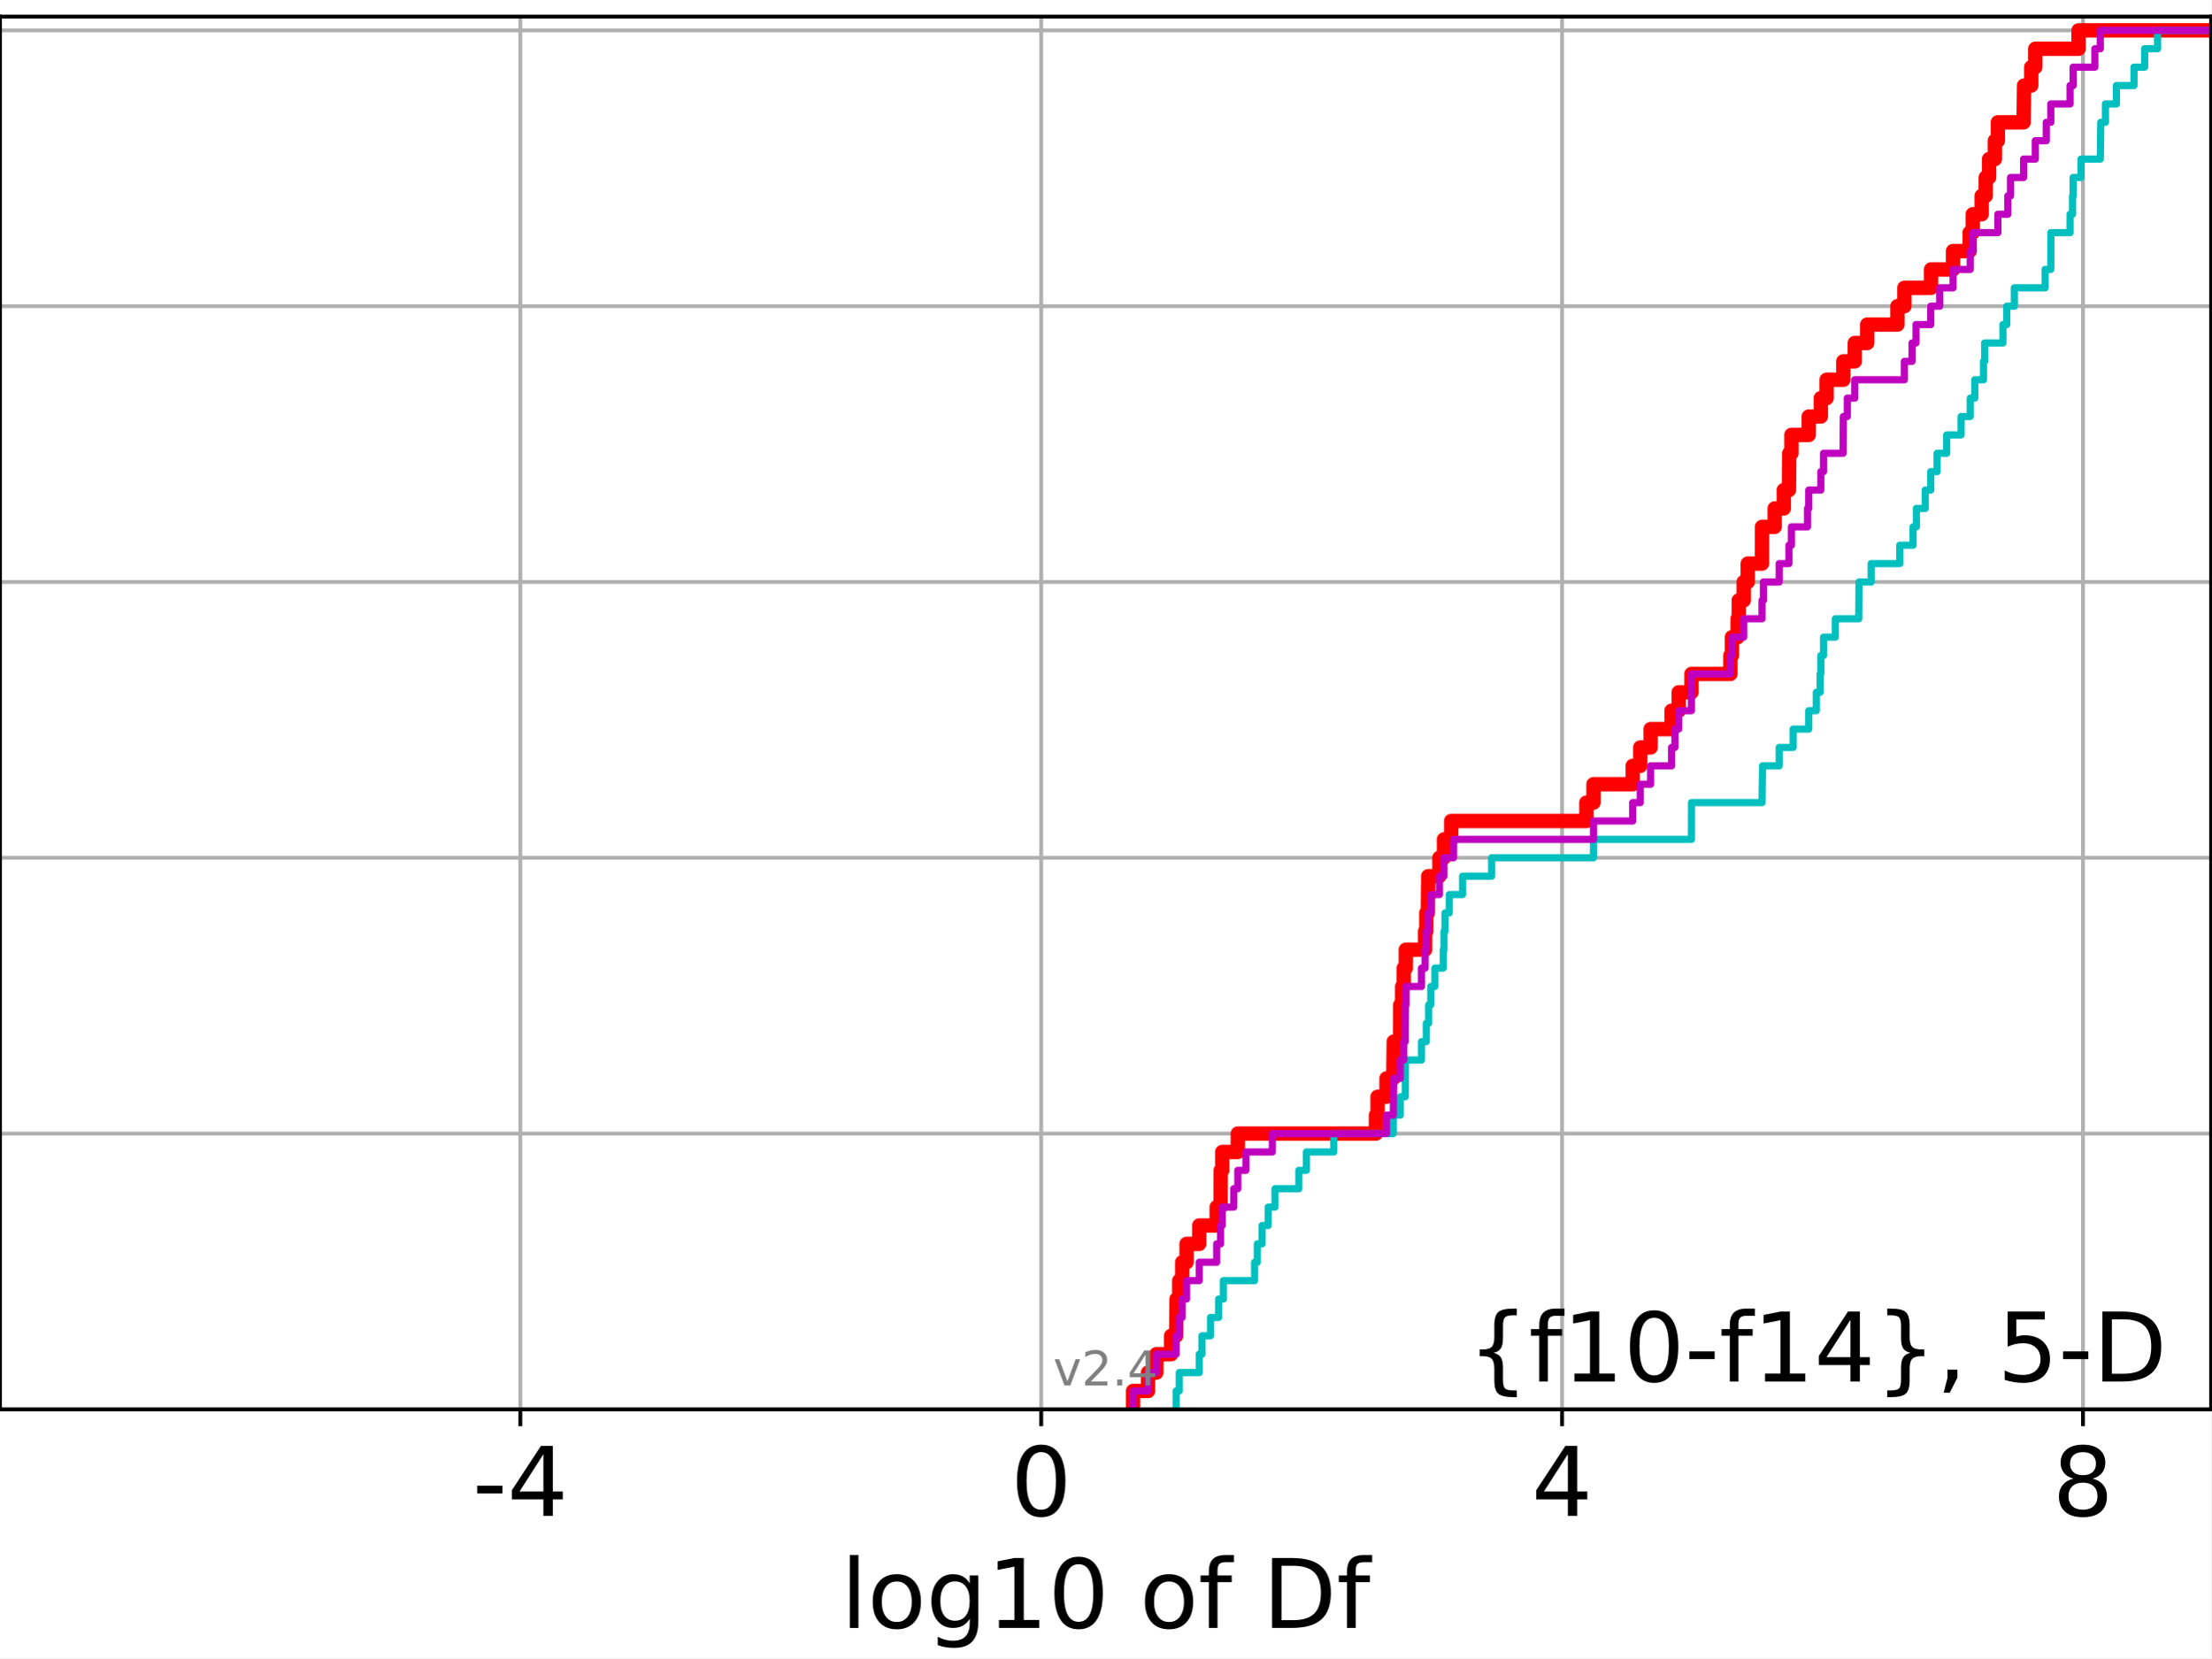
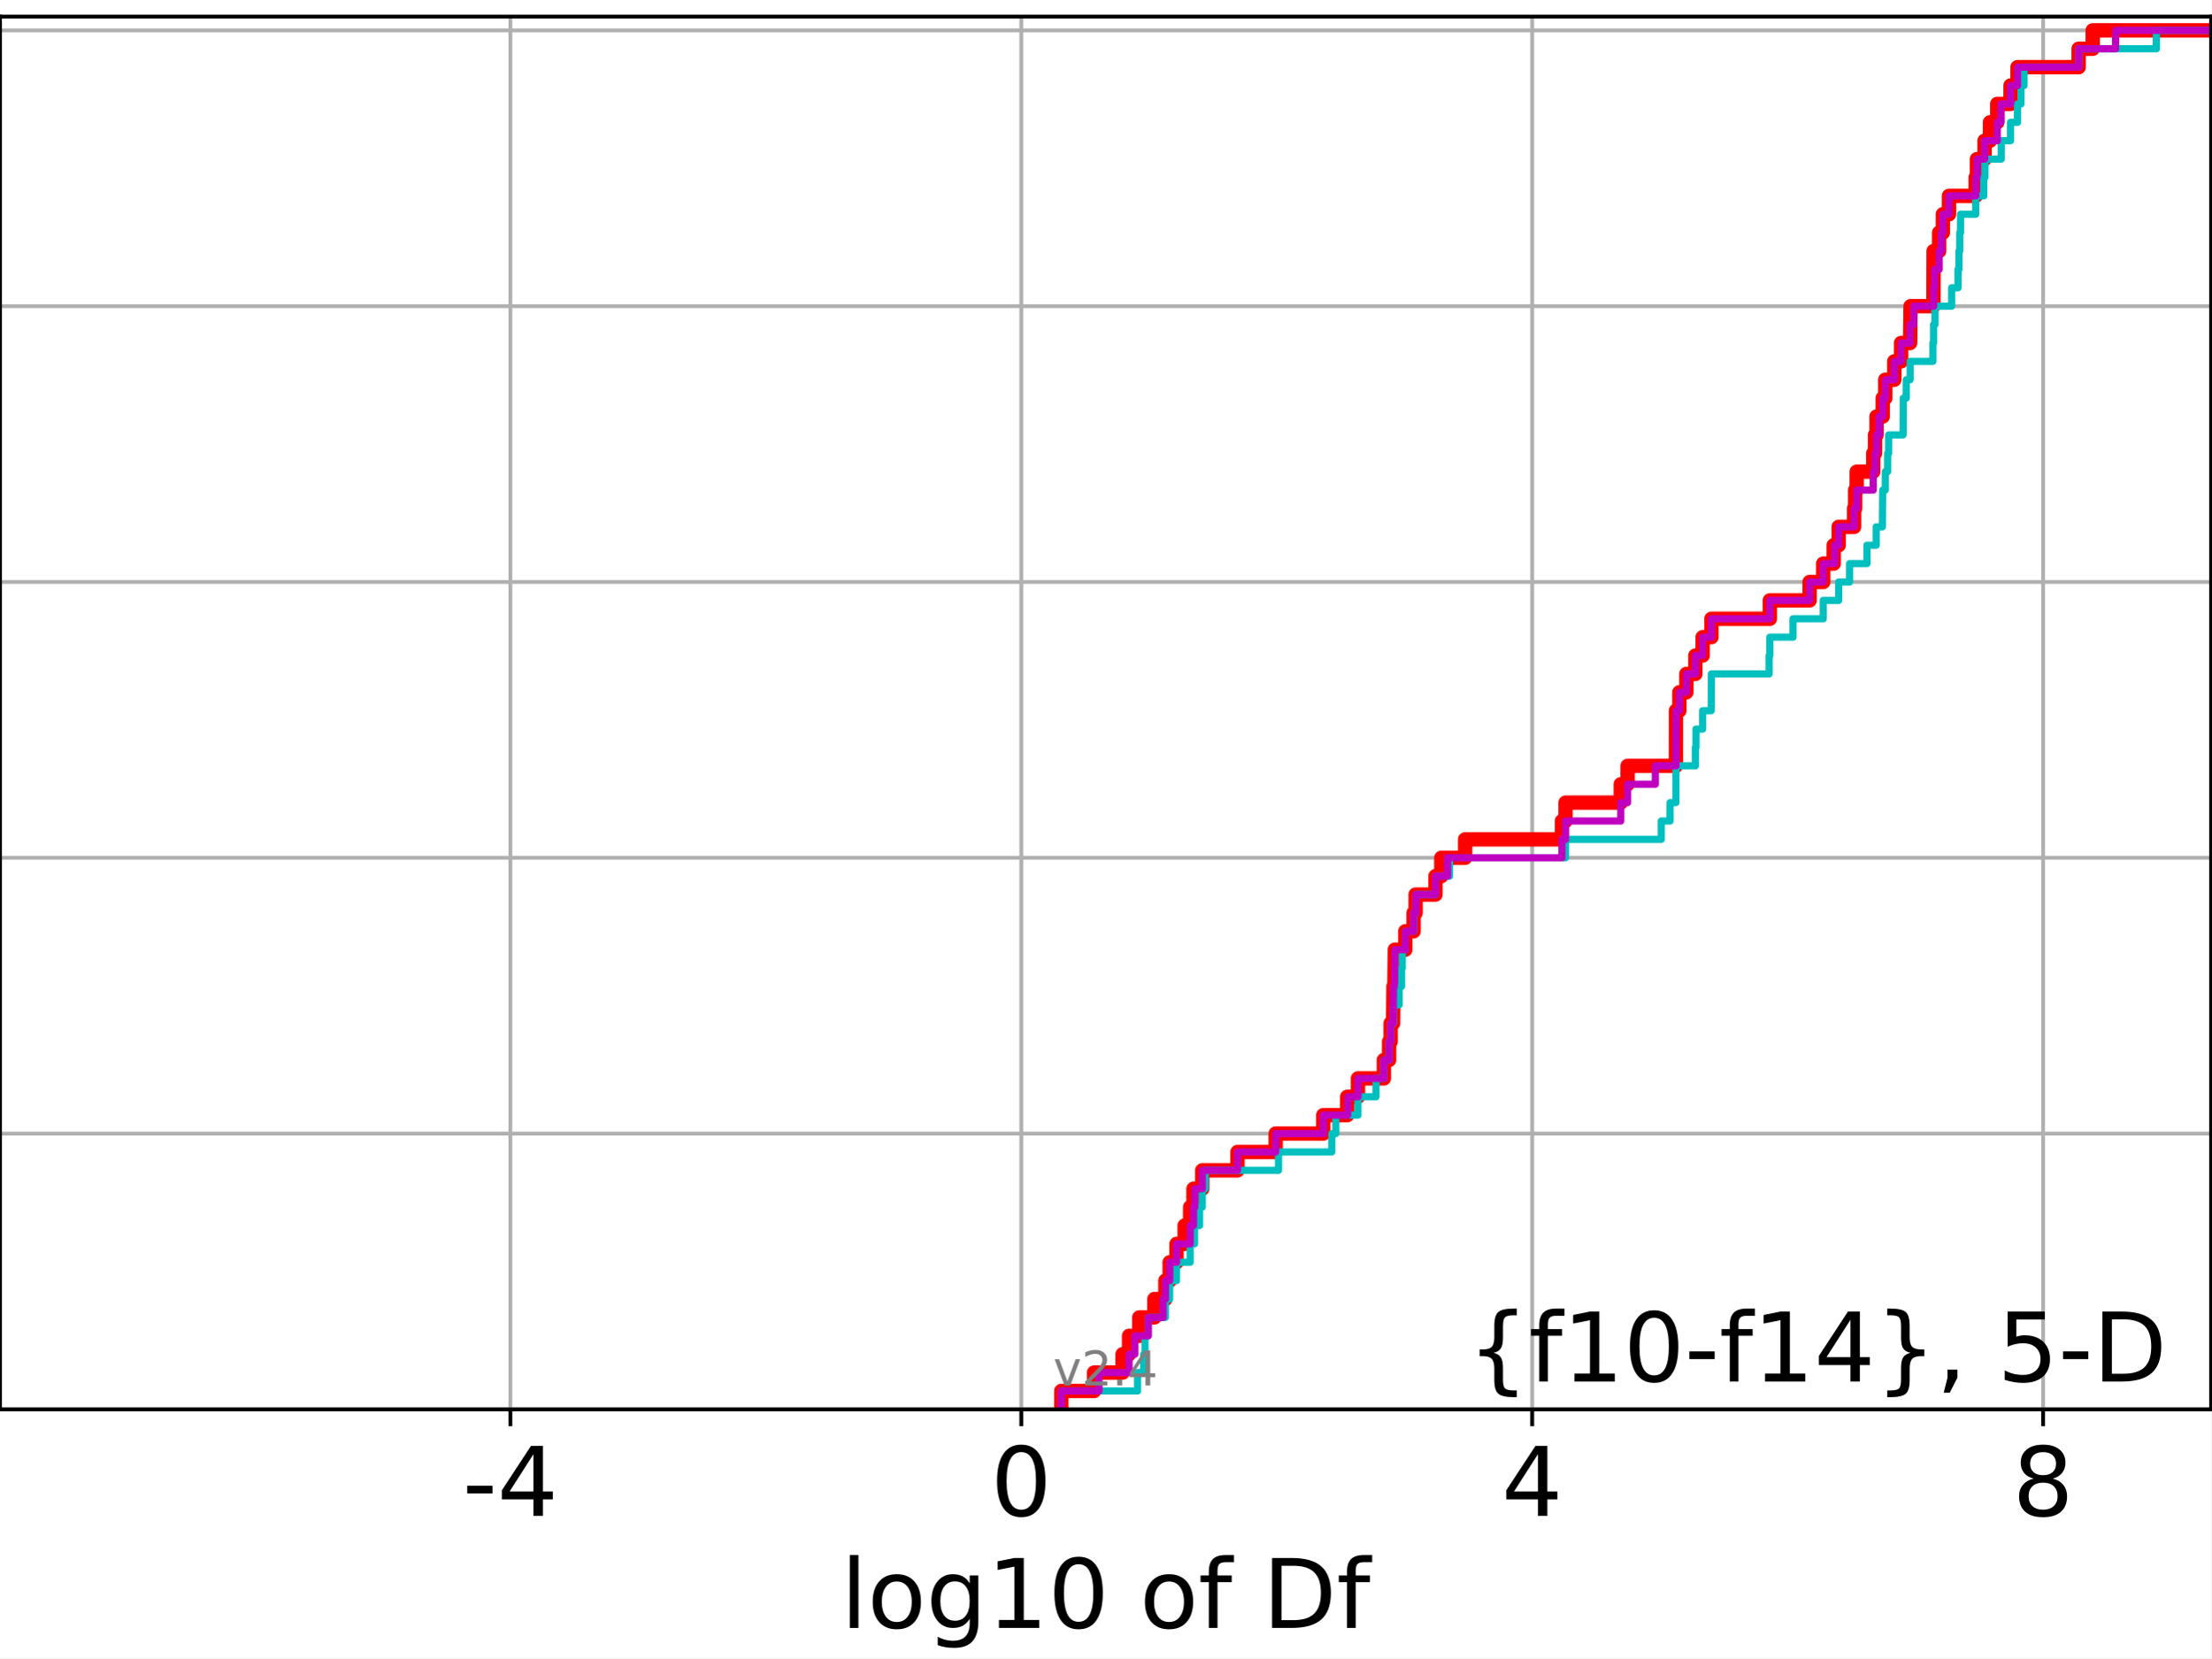
<svg xmlns="http://www.w3.org/2000/svg" xmlns:xlink="http://www.w3.org/1999/xlink" height="345.6pt" version="1.1" viewBox="0 0 460.8 345.6" width="460.8pt">
  <defs>
    <style type="text/css">
*{stroke-linecap:butt;stroke-linejoin:round;}
  </style>
  </defs>
  <g id="figure_1">
    <g id="patch_1">
      <path d="M 0 345.6  L 460.8 345.6  L 460.8 0  L 0 0  z " style="fill:#ffffff;" />
    </g>
    <g id="axes_1">
      <g id="patch_2">
        <path d="M 0 293.76  L 460.8 293.76  L 460.8 3.456  L 0 3.456  z " style="fill:#ffffff;" />
      </g>
      <g id="matplotlib.axis_1">
        <g id="xtick_1">
          <g id="line2d_1">
-             <path clip-path="url(#p572f19410a)" d="M 108.438 293.76  L 108.438 3.456  " style="fill:none;stroke:#b0b0b0;stroke-linecap:square;stroke-width:0.8;" />
+             <path clip-path="url(#pc70b289654)" d="M 106.361 293.76  L 106.361 3.456  " style="fill:none;stroke:#b0b0b0;stroke-linecap:square;stroke-width:0.8;" />
          </g>
          <g id="line2d_2">
            <defs>
-               <path d="M 0 0  L 0 3.5  " id="m00390db89f" style="stroke:#000000;stroke-width:0.8;" />
-             </defs>
-             <g>
-               <use style="stroke:#000000;stroke-width:0.8;" x="108.438" xlink:href="#m00390db89f" y="293.76" />
+               <path d="M 0 0  L 0 3.5  " id="mad276d60d1" style="stroke:#000000;stroke-width:0.8;" />
+             </defs>
+             <g>
+               <use style="stroke:#000000;stroke-width:0.8;" x="106.361" xlink:href="#mad276d60d1" y="293.76" />
            </g>
          </g>
          <g id="text_1">
            <defs>
              <path d="M 4.891 31.391  L 31.203 31.391  L 31.203 23.391  L 4.891 23.391  z " id="DejaVuSans-45" />
              <path d="M 37.797 64.312  L 12.891 25.391  L 37.797 25.391  z M 35.203 72.906  L 47.609 72.906  L 47.609 25.391  L 58.016 25.391  L 58.016 17.188  L 47.609 17.188  L 47.609 0  L 37.797 0  L 37.797 17.188  L 4.891 17.188  L 4.891 26.703  z " id="DejaVuSans-52" />
            </defs>
-             <g transform="translate(98.4676 315.9569)scale(0.2 -0.2)">
+             <g transform="translate(96.39118 315.9569)scale(0.2 -0.2)">
              <use xlink:href="#DejaVuSans-45" />
              <use x="36.084" xlink:href="#DejaVuSans-52" />
            </g>
          </g>
        </g>
        <g id="xtick_2">
          <g id="line2d_3">
-             <path clip-path="url(#p572f19410a)" d="M 216.993 293.76  L 216.993 3.456  " style="fill:none;stroke:#b0b0b0;stroke-linecap:square;stroke-width:0.8;" />
+             <path clip-path="url(#pc70b289654)" d="M 212.838 293.76  L 212.838 3.456  " style="fill:none;stroke:#b0b0b0;stroke-linecap:square;stroke-width:0.8;" />
          </g>
          <g id="line2d_4">
            <g>
-               <use style="stroke:#000000;stroke-width:0.8;" x="216.993" xlink:href="#m00390db89f" y="293.76" />
+               <use style="stroke:#000000;stroke-width:0.8;" x="212.838" xlink:href="#mad276d60d1" y="293.76" />
            </g>
          </g>
          <g id="text_2">
            <defs>
              <path d="M 31.781 66.406  Q 24.172 66.406 20.328 58.906  Q 16.5 51.422 16.5 36.375  Q 16.5 21.391 20.328 13.891  Q 24.172 6.391 31.781 6.391  Q 39.453 6.391 43.281 13.891  Q 47.125 21.391 47.125 36.375  Q 47.125 51.422 43.281 58.906  Q 39.453 66.406 31.781 66.406  z M 31.781 74.219  Q 44.047 74.219 50.516 64.516  Q 56.984 54.828 56.984 36.375  Q 56.984 17.969 50.516 8.266  Q 44.047 -1.422 31.781 -1.422  Q 19.531 -1.422 13.062 8.266  Q 6.594 17.969 6.594 36.375  Q 6.594 54.828 13.062 64.516  Q 19.531 74.219 31.781 74.219  z " id="DejaVuSans-48" />
            </defs>
-             <g transform="translate(210.6306 315.9569)scale(0.2 -0.2)">
+             <g transform="translate(206.4755 315.9569)scale(0.2 -0.2)">
              <use xlink:href="#DejaVuSans-48" />
            </g>
          </g>
        </g>
        <g id="xtick_3">
          <g id="line2d_5">
-             <path clip-path="url(#p572f19410a)" d="M 325.548 293.76  L 325.548 3.456  " style="fill:none;stroke:#b0b0b0;stroke-linecap:square;stroke-width:0.8;" />
+             <path clip-path="url(#pc70b289654)" d="M 319.315 293.76  L 319.315 3.456  " style="fill:none;stroke:#b0b0b0;stroke-linecap:square;stroke-width:0.8;" />
          </g>
          <g id="line2d_6">
            <g>
-               <use style="stroke:#000000;stroke-width:0.8;" x="325.548" xlink:href="#m00390db89f" y="293.76" />
+               <use style="stroke:#000000;stroke-width:0.8;" x="319.315" xlink:href="#mad276d60d1" y="293.76" />
            </g>
          </g>
          <g id="text_3">
-             <g transform="translate(319.1858 315.9569)scale(0.2 -0.2)">
+             <g transform="translate(312.9521 315.9569)scale(0.2 -0.2)">
              <use xlink:href="#DejaVuSans-52" />
            </g>
          </g>
        </g>
        <g id="xtick_4">
          <g id="line2d_7">
-             <path clip-path="url(#p572f19410a)" d="M 434.103 293.76  L 434.103 3.456  " style="fill:none;stroke:#b0b0b0;stroke-linecap:square;stroke-width:0.8;" />
+             <path clip-path="url(#pc70b289654)" d="M 425.791 293.76  L 425.791 3.456  " style="fill:none;stroke:#b0b0b0;stroke-linecap:square;stroke-width:0.8;" />
          </g>
          <g id="line2d_8">
            <g>
-               <use style="stroke:#000000;stroke-width:0.8;" x="434.103" xlink:href="#m00390db89f" y="293.76" />
+               <use style="stroke:#000000;stroke-width:0.8;" x="425.791" xlink:href="#mad276d60d1" y="293.76" />
            </g>
          </g>
          <g id="text_4">
            <defs>
              <path d="M 31.781 34.625  Q 24.75 34.625 20.719 30.859  Q 16.703 27.094 16.703 20.516  Q 16.703 13.922 20.719 10.156  Q 24.75 6.391 31.781 6.391  Q 38.812 6.391 42.859 10.172  Q 46.922 13.969 46.922 20.516  Q 46.922 27.094 42.891 30.859  Q 38.875 34.625 31.781 34.625  z M 21.922 38.812  Q 15.578 40.375 12.031 44.719  Q 8.5 49.078 8.5 55.328  Q 8.5 64.062 14.719 69.141  Q 20.953 74.219 31.781 74.219  Q 42.672 74.219 48.875 69.141  Q 55.078 64.062 55.078 55.328  Q 55.078 49.078 51.531 44.719  Q 48 40.375 41.703 38.812  Q 48.828 37.156 52.797 32.312  Q 56.781 27.484 56.781 20.516  Q 56.781 9.906 50.312 4.234  Q 43.844 -1.422 31.781 -1.422  Q 19.734 -1.422 13.25 4.234  Q 6.781 9.906 6.781 20.516  Q 6.781 27.484 10.781 32.312  Q 14.797 37.156 21.922 38.812  z M 18.312 54.391  Q 18.312 48.734 21.844 45.562  Q 25.391 42.391 31.781 42.391  Q 38.141 42.391 41.719 45.562  Q 45.312 48.734 45.312 54.391  Q 45.312 60.062 41.719 63.234  Q 38.141 66.406 31.781 66.406  Q 25.391 66.406 21.844 63.234  Q 18.312 60.062 18.312 54.391  z " id="DejaVuSans-56" />
            </defs>
-             <g transform="translate(427.741 315.9569)scale(0.2 -0.2)">
+             <g transform="translate(419.4286 315.9569)scale(0.2 -0.2)">
              <use xlink:href="#DejaVuSans-56" />
            </g>
          </g>
        </g>
        <g id="text_5">
          <defs>
            <path d="M 9.422 75.984  L 18.406 75.984  L 18.406 0  L 9.422 0  z " id="DejaVuSans-108" />
            <path d="M 30.609 48.391  Q 23.391 48.391 19.188 42.75  Q 14.984 37.109 14.984 27.297  Q 14.984 17.484 19.156 11.844  Q 23.344 6.203 30.609 6.203  Q 37.797 6.203 41.984 11.859  Q 46.188 17.531 46.188 27.297  Q 46.188 37.016 41.984 42.703  Q 37.797 48.391 30.609 48.391  z M 30.609 56  Q 42.328 56 49.016 48.375  Q 55.719 40.766 55.719 27.297  Q 55.719 13.875 49.016 6.219  Q 42.328 -1.422 30.609 -1.422  Q 18.844 -1.422 12.172 6.219  Q 5.516 13.875 5.516 27.297  Q 5.516 40.766 12.172 48.375  Q 18.844 56 30.609 56  z " id="DejaVuSans-111" />
            <path d="M 45.406 27.984  Q 45.406 37.75 41.375 43.109  Q 37.359 48.484 30.078 48.484  Q 22.859 48.484 18.828 43.109  Q 14.797 37.75 14.797 27.984  Q 14.797 18.266 18.828 12.891  Q 22.859 7.516 30.078 7.516  Q 37.359 7.516 41.375 12.891  Q 45.406 18.266 45.406 27.984  z M 54.391 6.781  Q 54.391 -7.172 48.188 -13.984  Q 42 -20.797 29.203 -20.797  Q 24.469 -20.797 20.266 -20.094  Q 16.062 -19.391 12.109 -17.922  L 12.109 -9.188  Q 16.062 -11.328 19.922 -12.344  Q 23.781 -13.375 27.781 -13.375  Q 36.625 -13.375 41.016 -8.766  Q 45.406 -4.156 45.406 5.172  L 45.406 9.625  Q 42.625 4.781 38.281 2.391  Q 33.938 0 27.875 0  Q 17.828 0 11.672 7.656  Q 5.516 15.328 5.516 27.984  Q 5.516 40.672 11.672 48.328  Q 17.828 56 27.875 56  Q 33.938 56 38.281 53.609  Q 42.625 51.219 45.406 46.391  L 45.406 54.688  L 54.391 54.688  z " id="DejaVuSans-103" />
            <path d="M 12.406 8.297  L 28.516 8.297  L 28.516 63.922  L 10.984 60.406  L 10.984 69.391  L 28.422 72.906  L 38.281 72.906  L 38.281 8.297  L 54.391 8.297  L 54.391 0  L 12.406 0  z " id="DejaVuSans-49" />
            <path id="DejaVuSans-32" />
            <path d="M 37.109 75.984  L 37.109 68.5  L 28.516 68.5  Q 23.688 68.5 21.797 66.547  Q 19.922 64.594 19.922 59.516  L 19.922 54.688  L 34.719 54.688  L 34.719 47.703  L 19.922 47.703  L 19.922 0  L 10.891 0  L 10.891 47.703  L 2.297 47.703  L 2.297 54.688  L 10.891 54.688  L 10.891 58.5  Q 10.891 67.625 15.141 71.797  Q 19.391 75.984 28.609 75.984  z " id="DejaVuSans-102" />
            <path d="M 19.672 64.797  L 19.672 8.109  L 31.594 8.109  Q 46.688 8.109 53.688 14.938  Q 60.688 21.781 60.688 36.531  Q 60.688 51.172 53.688 57.984  Q 46.688 64.797 31.594 64.797  z M 9.812 72.906  L 30.078 72.906  Q 51.266 72.906 61.172 64.094  Q 71.094 55.281 71.094 36.531  Q 71.094 17.672 61.125 8.828  Q 51.172 0 30.078 0  L 9.812 0  z " id="DejaVuSans-68" />
          </defs>
          <g transform="translate(175.2141 339.3131)scale(0.2 -0.2)">
            <use xlink:href="#DejaVuSans-108" />
            <use x="27.783" xlink:href="#DejaVuSans-111" />
            <use x="88.965" xlink:href="#DejaVuSans-103" />
            <use x="152.441" xlink:href="#DejaVuSans-49" />
            <use x="216.064" xlink:href="#DejaVuSans-48" />
            <use x="279.688" xlink:href="#DejaVuSans-32" />
            <use x="311.475" xlink:href="#DejaVuSans-111" />
            <use x="372.656" xlink:href="#DejaVuSans-102" />
            <use x="407.861" xlink:href="#DejaVuSans-32" />
            <use x="439.648" xlink:href="#DejaVuSans-68" />
            <use x="516.65" xlink:href="#DejaVuSans-102" />
          </g>
        </g>
      </g>
      <g id="matplotlib.axis_2">
        <g id="ytick_1">
          <g id="line2d_9">
-             <path clip-path="url(#p572f19410a)" d="M 0 293.76  L 460.8 293.76  " style="fill:none;stroke:#b0b0b0;stroke-linecap:square;stroke-width:0.8;" />
+             <path clip-path="url(#pc70b289654)" d="M 0 293.76  L 460.8 293.76  " style="fill:none;stroke:#b0b0b0;stroke-linecap:square;stroke-width:0.8;" />
          </g>
          <g id="line2d_10">
            <defs>
-               <path d="M 0 0  L -3.5 0  " id="mef28e30d74" style="stroke:#000000;stroke-width:0.8;" />
-             </defs>
-             <g>
-               <use style="stroke:#000000;stroke-width:0.8;" x="0" xlink:href="#mef28e30d74" y="293.76" />
+               <path d="M 0 0  L -3.5 0  " id="mf3d852572c" style="stroke:#000000;stroke-width:0.8;" />
+             </defs>
+             <g>
+               <use style="stroke:#000000;stroke-width:0.8;" x="0" xlink:href="#mf3d852572c" y="293.76" />
            </g>
          </g>
        </g>
        <g id="ytick_2">
          <g id="line2d_11">
-             <path clip-path="url(#p572f19410a)" d="M 0 236.274  L 460.8 236.274  " style="fill:none;stroke:#b0b0b0;stroke-linecap:square;stroke-width:0.8;" />
+             <path clip-path="url(#pc70b289654)" d="M 0 236.274  L 460.8 236.274  " style="fill:none;stroke:#b0b0b0;stroke-linecap:square;stroke-width:0.8;" />
          </g>
          <g id="line2d_12">
            <g>
-               <use style="stroke:#000000;stroke-width:0.8;" x="0" xlink:href="#mef28e30d74" y="236.274" />
+               <use style="stroke:#000000;stroke-width:0.8;" x="0" xlink:href="#mf3d852572c" y="236.274" />
            </g>
          </g>
        </g>
        <g id="ytick_3">
          <g id="line2d_13">
-             <path clip-path="url(#p572f19410a)" d="M 0 178.788  L 460.8 178.788  " style="fill:none;stroke:#b0b0b0;stroke-linecap:square;stroke-width:0.8;" />
+             <path clip-path="url(#pc70b289654)" d="M 0 178.788  L 460.8 178.788  " style="fill:none;stroke:#b0b0b0;stroke-linecap:square;stroke-width:0.8;" />
          </g>
          <g id="line2d_14">
            <g>
-               <use style="stroke:#000000;stroke-width:0.8;" x="0" xlink:href="#mef28e30d74" y="178.788" />
+               <use style="stroke:#000000;stroke-width:0.8;" x="0" xlink:href="#mf3d852572c" y="178.788" />
            </g>
          </g>
        </g>
        <g id="ytick_4">
          <g id="line2d_15">
-             <path clip-path="url(#p572f19410a)" d="M 0 121.302  L 460.8 121.302  " style="fill:none;stroke:#b0b0b0;stroke-linecap:square;stroke-width:0.8;" />
+             <path clip-path="url(#pc70b289654)" d="M 0 121.302  L 460.8 121.302  " style="fill:none;stroke:#b0b0b0;stroke-linecap:square;stroke-width:0.8;" />
          </g>
          <g id="line2d_16">
            <g>
-               <use style="stroke:#000000;stroke-width:0.8;" x="0" xlink:href="#mef28e30d74" y="121.302" />
+               <use style="stroke:#000000;stroke-width:0.8;" x="0" xlink:href="#mf3d852572c" y="121.302" />
            </g>
          </g>
        </g>
        <g id="ytick_5">
          <g id="line2d_17">
-             <path clip-path="url(#p572f19410a)" d="M 0 63.816  L 460.8 63.816  " style="fill:none;stroke:#b0b0b0;stroke-linecap:square;stroke-width:0.8;" />
+             <path clip-path="url(#pc70b289654)" d="M 0 63.816  L 460.8 63.816  " style="fill:none;stroke:#b0b0b0;stroke-linecap:square;stroke-width:0.8;" />
          </g>
          <g id="line2d_18">
            <g>
-               <use style="stroke:#000000;stroke-width:0.8;" x="0" xlink:href="#mef28e30d74" y="63.816" />
+               <use style="stroke:#000000;stroke-width:0.8;" x="0" xlink:href="#mf3d852572c" y="63.816" />
            </g>
          </g>
        </g>
        <g id="ytick_6">
          <g id="line2d_19">
-             <path clip-path="url(#p572f19410a)" d="M 0 6.33  L 460.8 6.33  " style="fill:none;stroke:#b0b0b0;stroke-linecap:square;stroke-width:0.8;" />
+             <path clip-path="url(#pc70b289654)" d="M 0 6.33  L 460.8 6.33  " style="fill:none;stroke:#b0b0b0;stroke-linecap:square;stroke-width:0.8;" />
          </g>
          <g id="line2d_20">
            <g>
-               <use style="stroke:#000000;stroke-width:0.8;" x="0" xlink:href="#mef28e30d74" y="6.33" />
+               <use style="stroke:#000000;stroke-width:0.8;" x="0" xlink:href="#mf3d852572c" y="6.33" />
            </g>
          </g>
        </g>
      </g>
      <g id="line2d_21">
-         <path clip-path="url(#p572f19410a)" d="M 236.135 293.76  L 236.135 289.928  L 239.252 289.928  L 239.252 286.095  L 240.985 286.095  L 240.985 282.263  L 244.063 282.263  L 244.063 278.43  L 245.108 278.43  L 245.205 270.766  L 245.765 270.766  L 245.765 266.933  L 246.374 266.933  L 246.374 263.101  L 247.284 263.101  L 247.284 259.268  L 249.926 259.268  L 249.926 255.436  L 253.559 255.436  L 253.559 251.604  L 254.372 251.604  L 254.402 243.939  L 254.721 243.939  L 254.721 240.106  L 257.965 240.106  L 257.965 236.274  L 286.753 236.274  L 286.753 232.442  L 287.088 232.442  L 287.088 228.609  L 288.951 228.609  L 288.951 224.777  L 290.365 224.777  L 290.458 217.112  L 291.796 217.112  L 291.825 209.447  L 292.219 209.447  L 292.219 205.615  L 292.554 205.615  L 292.554 201.782  L 292.975 201.782  L 292.975 197.95  L 297.001 197.95  L 297.001 194.118  L 297.246 194.118  L 297.246 190.285  L 297.565 190.285  L 297.655 182.621  L 299.98 182.621  L 299.98 178.788  L 300.932 178.788  L 300.932 174.956  L 302.435 174.956  L 302.435 171.123  L 330.607 171.123  L 330.607 167.291  L 332.089 167.291  L 332.089 163.459  L 340.263 163.459  L 340.263 159.626  L 341.839 159.626  L 341.839 155.794  L 344.002 155.794  L 344.002 151.961  L 348.36 151.961  L 348.36 148.129  L 349.853 148.129  L 349.853 144.297  L 352.514 144.297  L 352.514 140.464  L 360.622 140.464  L 360.622 136.632  L 360.945 136.632  L 360.945 132.799  L 362.13 132.799  L 362.13 128.967  L 362.367 128.967  L 362.367 125.135  L 363.398 125.135  L 363.398 121.302  L 364.242 121.302  L 364.242 117.47  L 367.211 117.47  L 367.222 109.805  L 369.852 109.805  L 369.852 105.973  L 371.754 105.973  L 371.754 102.14  L 372.823 102.14  L 372.896 94.475  L 373.344 94.475  L 373.344 90.643  L 376.955 90.643  L 376.955 86.811  L 379.472 86.811  L 379.472 82.978  L 380.678 82.978  L 380.678 79.146  L 384.168 79.146  L 384.168 75.313  L 386.549 75.313  L 386.549 71.481  L 389.142 71.481  L 389.142 67.649  L 395.437 67.649  L 395.437 63.816  L 396.888 63.816  L 396.888 59.984  L 402.445 59.984  L 402.445 56.151  L 407.03 56.151  L 407.03 52.319  L 410.49 52.319  L 410.49 48.487  L 411.134 48.487  L 411.134 44.654  L 412.985 44.654  L 412.985 40.822  L 413.838 40.822  L 413.838 36.989  L 414.534 36.989  L 414.534 33.157  L 415.742 33.157  L 415.742 29.325  L 416.367 29.325  L 416.367 25.492  L 421.727 25.492  L 421.83 17.827  L 423.32 17.827  L 423.32 13.995  L 424.167 13.995  L 424.167 10.163  L 433.182 10.163  L 433.182 6.33  L 433.182 6.33  L 460.8 6.33  L 460.8 6.33  " style="fill:none;stroke:#ff0000;stroke-linecap:square;stroke-width:3;" />
+         <path clip-path="url(#pc70b289654)" d="M 221.172 293.76  L 221.172 289.928  L 227.997 289.928  L 227.997 286.095  L 233.951 286.095  L 233.951 282.263  L 235.301 282.263  L 235.301 278.43  L 237.423 278.43  L 237.423 274.598  L 240.575 274.598  L 240.575 270.766  L 242.869 270.766  L 242.869 266.933  L 243.759 266.933  L 243.759 263.101  L 245.192 263.101  L 245.192 259.268  L 246.888 259.268  L 246.888 255.436  L 248.029 255.436  L 248.029 251.604  L 248.726 251.604  L 248.726 247.771  L 250.554 247.771  L 250.554 243.939  L 257.897 243.939  L 257.897 240.106  L 265.853 240.106  L 265.853 236.274  L 275.775 236.274  L 275.775 232.442  L 280.763 232.442  L 280.763 228.609  L 283.003 228.609  L 283.003 224.777  L 288.4 224.777  L 288.4 220.944  L 289.491 220.944  L 289.491 217.112  L 289.82 217.112  L 289.82 213.28  L 290.334 213.28  L 290.403 205.615  L 290.585 205.615  L 290.681 197.95  L 292.869 197.95  L 292.869 194.118  L 294.598 194.118  L 294.598 190.285  L 295.017 190.285  L 295.017 186.453  L 299.16 186.453  L 299.16 182.621  L 300.374 182.621  L 300.374 178.788  L 305.338 178.788  L 305.338 174.956  L 325.518 174.956  L 325.518 171.123  L 326.266 171.123  L 326.266 167.291  L 337.776 167.291  L 337.776 163.459  L 339.2 163.459  L 339.2 159.626  L 349.268 159.626  L 349.277 148.129  L 349.986 148.129  L 349.986 144.297  L 351.444 144.297  L 351.444 140.464  L 353.319 140.464  L 353.319 136.632  L 354.841 136.632  L 354.841 132.799  L 356.67 132.799  L 356.67 128.967  L 368.845 128.967  L 368.845 125.135  L 377.13 125.135  L 377.13 121.302  L 379.97 121.302  L 379.97 117.47  L 382.155 117.47  L 382.155 113.637  L 383.191 113.637  L 383.191 109.805  L 386.403 109.805  L 386.403 105.973  L 386.619 105.973  L 386.619 102.14  L 386.946 102.14  L 386.946 98.308  L 390.393 98.308  L 390.393 94.475  L 390.762 94.475  L 390.762 90.643  L 391.08 90.643  L 391.08 86.811  L 392.366 86.811  L 392.366 82.978  L 392.9 82.978  L 392.9 79.146  L 394.777 79.146  L 394.777 75.313  L 396.199 75.313  L 396.199 71.481  L 398.076 71.481  L 398.172 63.816  L 402.934 63.816  L 402.973 52.319  L 404.124 52.319  L 404.124 48.487  L 404.899 48.487  L 404.899 44.654  L 406.179 44.654  L 406.179 40.822  L 411.739 40.822  L 411.739 36.989  L 412.008 36.989  L 412.008 33.157  L 413.593 33.157  L 413.593 29.325  L 414.723 29.325  L 414.723 25.492  L 416.236 25.492  L 416.236 21.66  L 419.005 21.66  L 419.005 17.827  L 420.462 17.827  L 420.462 13.995  L 433.195 13.995  L 433.195 10.163  L 436.134 10.163  L 436.134 6.33  L 436.134 6.33  L 460.8 6.33  L 460.8 6.33  " style="fill:none;stroke:#ff0000;stroke-linecap:square;stroke-width:3;" />
      </g>
      <g id="line2d_22">
-         <path clip-path="url(#p572f19410a)" d="M 245.108 293.76  L 245.108 289.928  L 245.765 289.928  L 245.765 286.095  L 249.926 286.095  L 249.926 282.263  L 250.5 282.263  L 250.5 278.43  L 252.279 278.43  L 252.279 274.598  L 253.963 274.598  L 253.963 270.766  L 254.959 270.766  L 254.959 266.933  L 261.46 266.933  L 261.46 263.101  L 262.023 263.101  L 262.023 259.268  L 263.023 259.268  L 263.023 255.436  L 264.29 255.436  L 264.29 251.604  L 265.706 251.604  L 265.706 247.771  L 270.682 247.771  L 270.682 243.939  L 272.262 243.939  L 272.262 240.106  L 277.966 240.106  L 277.966 236.274  L 290.365 236.274  L 290.365 232.442  L 291.825 232.442  L 291.825 228.609  L 292.856 228.609  L 292.907 220.944  L 296.248 220.944  L 296.248 217.112  L 297.246 217.112  L 297.246 213.28  L 297.735 213.28  L 297.735 209.447  L 298.183 209.447  L 298.183 205.615  L 299.041 205.615  L 299.041 201.782  L 300.776 201.782  L 300.776 197.95  L 300.932 197.95  L 300.932 194.118  L 301.142 194.118  L 301.142 190.285  L 302.037 190.285  L 302.037 186.453  L 304.807 186.453  L 304.807 182.621  L 310.871 182.621  L 310.871 178.788  L 332.089 178.788  L 332.089 174.956  L 352.506 174.956  L 352.514 167.291  L 367.222 167.291  L 367.326 159.626  L 370.795 159.626  L 370.795 155.794  L 373.702 155.794  L 373.702 151.961  L 376.955 151.961  L 376.955 148.129  L 378.525 148.129  L 378.525 144.297  L 379.321 144.297  L 379.321 140.464  L 379.472 140.464  L 379.472 136.632  L 380.028 136.632  L 380.028 132.799  L 382.496 132.799  L 382.496 128.967  L 387.372 128.967  L 387.424 121.302  L 389.962 121.302  L 389.962 117.47  L 395.922 117.47  L 395.922 113.637  L 398.696 113.637  L 398.696 109.805  L 399.383 109.805  L 399.383 105.973  L 401.222 105.973  L 401.222 102.14  L 402.383 102.14  L 402.383 98.308  L 403.704 98.308  L 403.704 94.475  L 405.705 94.475  L 405.705 90.643  L 408.702 90.643  L 408.702 86.811  L 410.602 86.811  L 410.602 82.978  L 411.556 82.978  L 411.556 79.146  L 413.366 79.146  L 413.366 75.313  L 413.612 75.313  L 413.612 71.481  L 417.422 71.481  L 417.422 67.649  L 418.216 67.649  L 418.216 63.816  L 419.799 63.816  L 419.799 59.984  L 426.215 59.984  L 426.215 56.151  L 427.397 56.151  L 427.411 48.487  L 431.41 48.487  L 431.41 44.654  L 431.93 44.654  L 431.93 40.822  L 432.048 40.822  L 432.048 36.989  L 433.696 36.989  L 433.696 33.157  L 437.708 33.157  L 437.817 25.492  L 438.781 25.492  L 438.781 21.66  L 441.065 21.66  L 441.065 17.827  L 444.732 17.827  L 444.732 13.995  L 446.949 13.995  L 446.949 10.163  L 449.642 10.163  L 449.642 6.33  L 449.642 6.33  L 460.8 6.33  L 460.8 6.33  " style="fill:none;stroke:#00bfbf;stroke-linecap:square;stroke-width:1.5;" />
+         <path clip-path="url(#pc70b289654)" d="M 221.172 293.76  L 221.172 289.928  L 237.075 289.928  L 237.075 286.095  L 238.345 286.095  L 238.345 282.263  L 238.617 282.263  L 238.617 278.43  L 239.305 278.43  L 239.305 274.598  L 242.869 274.598  L 242.869 270.766  L 243.759 270.766  L 243.759 266.933  L 245.192 266.933  L 245.192 263.101  L 248.029 263.101  L 248.029 259.268  L 248.942 259.268  L 248.942 255.436  L 249.997 255.436  L 249.997 251.604  L 250.559 251.604  L 250.559 247.771  L 251.15 247.771  L 251.15 243.939  L 266.45 243.939  L 266.45 240.106  L 277.549 240.106  L 277.549 236.274  L 278.393 236.274  L 278.393 232.442  L 283.003 232.442  L 283.003 228.609  L 286.758 228.609  L 286.758 224.777  L 288.4 224.777  L 288.4 220.944  L 289.491 220.944  L 289.491 217.112  L 289.82 217.112  L 289.82 213.28  L 290.403 213.28  L 290.403 209.447  L 291.586 209.447  L 291.586 205.615  L 292.093 205.615  L 292.093 201.782  L 292.239 201.782  L 292.239 197.95  L 292.869 197.95  L 292.869 194.118  L 294.634 194.118  L 294.634 190.285  L 295.074 190.285  L 295.074 186.453  L 299.16 186.453  L 299.16 182.621  L 302.085 182.621  L 302.085 178.788  L 326.266 178.788  L 326.266 174.956  L 346.214 174.956  L 346.214 171.123  L 348.049 171.123  L 348.049 167.291  L 349.27 167.291  L 349.277 159.626  L 353.319 159.626  L 353.319 155.794  L 353.453 155.794  L 353.453 151.961  L 354.841 151.961  L 354.841 148.129  L 356.624 148.129  L 356.67 140.464  L 368.696 140.464  L 368.696 136.632  L 368.845 136.632  L 368.845 132.799  L 373.671 132.799  L 373.671 128.967  L 379.97 128.967  L 379.97 125.135  L 383.191 125.135  L 383.191 121.302  L 385.467 121.302  L 385.467 117.47  L 389.083 117.47  L 389.083 113.637  L 391.012 113.637  L 391.012 109.805  L 392.297 109.805  L 392.366 102.14  L 392.9 102.14  L 392.9 98.308  L 393.399 98.308  L 393.399 94.475  L 393.605 94.475  L 393.605 90.643  L 396.62 90.643  L 396.654 82.978  L 397.275 82.978  L 397.275 79.146  L 398.076 79.146  L 398.076 75.313  L 402.826 75.313  L 402.826 71.481  L 402.973 71.481  L 402.973 67.649  L 403.249 67.649  L 403.249 63.816  L 406.73 63.816  L 406.73 59.984  L 408.056 59.984  L 408.056 56.151  L 408.247 56.151  L 408.247 52.319  L 408.414 52.319  L 408.414 48.487  L 408.583 48.487  L 408.583 44.654  L 411.739 44.654  L 411.739 40.822  L 413.425 40.822  L 413.425 36.989  L 413.666 36.989  L 413.666 33.157  L 417.066 33.157  L 417.066 29.325  L 419.005 29.325  L 419.005 25.492  L 420.462 25.492  L 420.462 21.66  L 421.179 21.66  L 421.179 17.827  L 421.81 17.827  L 421.81 13.995  L 433.195 13.995  L 433.195 10.163  L 449.389 10.163  L 449.389 6.33  L 449.389 6.33  L 460.8 6.33  L 460.8 6.33  " style="fill:none;stroke:#00bfbf;stroke-linecap:square;stroke-width:1.5;" />
      </g>
      <g id="line2d_23">
-         <path clip-path="url(#p572f19410a)" d="M 236.135 293.76  L 236.135 289.928  L 239.252 289.928  L 239.252 286.095  L 240.985 286.095  L 240.985 282.263  L 245.108 282.263  L 245.108 278.43  L 245.765 278.43  L 245.765 274.598  L 246.374 274.598  L 246.374 270.766  L 247.284 270.766  L 247.284 266.933  L 249.926 266.933  L 249.926 263.101  L 253.559 263.101  L 253.559 259.268  L 254.372 259.268  L 254.372 255.436  L 254.721 255.436  L 254.721 251.604  L 257.115 251.604  L 257.115 247.771  L 257.965 247.771  L 257.965 243.939  L 259.657 243.939  L 259.657 240.106  L 265.16 240.106  L 265.16 236.274  L 288.951 236.274  L 288.951 232.442  L 290.365 232.442  L 290.458 224.777  L 291.825 224.777  L 291.825 220.944  L 292.554 220.944  L 292.554 217.112  L 292.856 217.112  L 292.907 209.447  L 292.975 209.447  L 292.975 205.615  L 296.248 205.615  L 296.248 201.782  L 297.001 201.782  L 297.001 197.95  L 297.246 197.95  L 297.246 194.118  L 297.655 194.118  L 297.655 190.285  L 298.183 190.285  L 298.183 186.453  L 299.98 186.453  L 299.98 182.621  L 300.932 182.621  L 300.932 178.788  L 302.93 178.788  L 302.93 174.956  L 332.089 174.956  L 332.089 171.123  L 340.263 171.123  L 340.263 167.291  L 341.839 167.291  L 341.839 163.459  L 344.002 163.459  L 344.002 159.626  L 348.36 159.626  L 348.36 155.794  L 349.061 155.794  L 349.061 151.961  L 349.853 151.961  L 349.853 148.129  L 352.506 148.129  L 352.514 140.464  L 360.622 140.464  L 360.622 136.632  L 360.945 136.632  L 360.945 132.799  L 363.398 132.799  L 363.398 128.967  L 367.222 128.967  L 367.222 125.135  L 367.504 125.135  L 367.504 121.302  L 370.795 121.302  L 370.795 117.47  L 372.823 117.47  L 372.823 113.637  L 373.344 113.637  L 373.344 109.805  L 376.69 109.805  L 376.69 105.973  L 376.955 105.973  L 376.955 102.14  L 379.472 102.14  L 379.472 98.308  L 380.028 98.308  L 380.028 94.475  L 384.103 94.475  L 384.168 86.811  L 384.984 86.811  L 384.984 82.978  L 386.549 82.978  L 386.549 79.146  L 396.888 79.146  L 396.888 75.313  L 398.479 75.313  L 398.479 71.481  L 399.31 71.481  L 399.31 67.649  L 402.383 67.649  L 402.383 63.816  L 404.254 63.816  L 404.254 59.984  L 407.03 59.984  L 407.03 56.151  L 410.602 56.151  L 410.602 52.319  L 411.134 52.319  L 411.134 48.487  L 416.367 48.487  L 416.367 44.654  L 418.438 44.654  L 418.438 40.822  L 419.012 40.822  L 419.012 36.989  L 421.727 36.989  L 421.727 33.157  L 424.167 33.157  L 424.167 29.325  L 426.452 29.325  L 426.452 25.492  L 427.397 25.492  L 427.397 21.66  L 431.41 21.66  L 431.41 17.827  L 432.048 17.827  L 432.048 13.995  L 436.576 13.995  L 436.576 10.163  L 437.708 10.163  L 437.708 6.33  L 437.708 6.33  L 460.8 6.33  L 460.8 6.33  " style="fill:none;stroke:#bf00bf;stroke-linecap:square;stroke-width:1.5;" />
+         <path clip-path="url(#pc70b289654)" d="M 221.172 293.76  L 221.172 289.928  L 229.027 289.928  L 229.027 286.095  L 235.301 286.095  L 235.301 282.263  L 236.518 282.263  L 236.518 278.43  L 239.305 278.43  L 239.305 274.598  L 242.389 274.598  L 242.389 270.766  L 242.869 270.766  L 242.869 266.933  L 243.759 266.933  L 243.759 263.101  L 245.192 263.101  L 245.192 259.268  L 248.029 259.268  L 248.029 255.436  L 248.726 255.436  L 248.726 251.604  L 248.999 251.604  L 248.999 247.771  L 250.554 247.771  L 250.554 243.939  L 257.897 243.939  L 257.897 240.106  L 265.853 240.106  L 265.853 236.274  L 275.775 236.274  L 275.775 232.442  L 280.852 232.442  L 280.852 228.609  L 283.003 228.609  L 283.003 224.777  L 288.4 224.777  L 288.4 220.944  L 289.491 220.944  L 289.491 217.112  L 289.82 217.112  L 289.82 213.28  L 290.334 213.28  L 290.403 205.615  L 290.585 205.615  L 290.681 197.95  L 292.869 197.95  L 292.869 194.118  L 294.598 194.118  L 294.598 190.285  L 295.074 190.285  L 295.074 186.453  L 299.16 186.453  L 299.16 182.621  L 301.674 182.621  L 301.674 178.788  L 325.518 178.788  L 325.518 174.956  L 326.266 174.956  L 326.266 171.123  L 337.776 171.123  L 337.776 167.291  L 339.2 167.291  L 339.2 163.459  L 344.975 163.459  L 344.975 159.626  L 349.268 159.626  L 349.277 148.129  L 349.986 148.129  L 349.986 144.297  L 351.444 144.297  L 351.444 140.464  L 353.319 140.464  L 353.319 136.632  L 354.841 136.632  L 354.841 132.799  L 356.67 132.799  L 356.67 128.967  L 368.845 128.967  L 368.845 125.135  L 377.13 125.135  L 377.13 121.302  L 379.97 121.302  L 379.97 117.47  L 382.33 117.47  L 382.33 113.637  L 383.191 113.637  L 383.191 109.805  L 386.403 109.805  L 386.403 105.973  L 386.946 105.973  L 386.946 102.14  L 390.393 102.14  L 390.393 98.308  L 390.762 98.308  L 390.762 94.475  L 391.08 94.475  L 391.08 90.643  L 391.591 90.643  L 391.591 86.811  L 392.366 86.811  L 392.366 82.978  L 392.9 82.978  L 392.9 79.146  L 394.777 79.146  L 394.777 75.313  L 396.199 75.313  L 396.199 71.481  L 398.076 71.481  L 398.076 67.649  L 398.828 67.649  L 398.828 63.816  L 402.973 63.816  L 402.973 59.984  L 403.161 59.984  L 403.161 56.151  L 404.124 56.151  L 404.124 52.319  L 404.587 52.319  L 404.587 48.487  L 404.899 48.487  L 404.899 44.654  L 406.179 44.654  L 406.179 40.822  L 411.739 40.822  L 411.739 36.989  L 412.008 36.989  L 412.008 33.157  L 413.593 33.157  L 413.593 29.325  L 416.236 29.325  L 416.236 25.492  L 416.998 25.492  L 416.998 21.66  L 419.005 21.66  L 419.005 17.827  L 420.462 17.827  L 420.462 13.995  L 433.195 13.995  L 433.195 10.163  L 440.896 10.163  L 440.896 6.33  L 440.896 6.33  L 460.8 6.33  L 460.8 6.33  " style="fill:none;stroke:#bf00bf;stroke-linecap:square;stroke-width:1.5;" />
      </g>
      <g id="patch_3">
        <path d="M 0 293.76  L 0 3.456  " style="fill:none;stroke:#000000;stroke-linecap:square;stroke-linejoin:miter;stroke-width:0.8;" />
      </g>
      <g id="patch_4">
        <path d="M 460.8 293.76  L 460.8 3.456  " style="fill:none;stroke:#000000;stroke-linecap:square;stroke-linejoin:miter;stroke-width:0.8;" />
      </g>
      <g id="patch_5">
        <path d="M 0 293.76  L 460.8 293.76  " style="fill:none;stroke:#000000;stroke-linecap:square;stroke-linejoin:miter;stroke-width:0.8;" />
      </g>
      <g id="patch_6">
        <path d="M 0 3.456  L 460.8 3.456  " style="fill:none;stroke:#000000;stroke-linecap:square;stroke-linejoin:miter;stroke-width:0.8;" />
      </g>
      <g id="text_6">
        <defs>
          <path d="M 51.125 -9.281  L 51.125 -16.312  L 48.094 -16.312  Q 35.938 -16.312 31.812 -12.688  Q 27.688 -9.078 27.688 1.703  L 27.688 13.375  Q 27.688 20.75 25.047 23.578  Q 22.406 26.422 15.484 26.422  L 12.5 26.422  L 12.5 33.406  L 15.484 33.406  Q 22.469 33.406 25.078 36.203  Q 27.688 39.016 27.688 46.297  L 27.688 58.016  Q 27.688 68.797 31.812 72.391  Q 35.938 75.984 48.094 75.984  L 51.125 75.984  L 51.125 69  L 47.797 69  Q 40.922 69 38.812 66.844  Q 36.719 64.703 36.719 57.812  L 36.719 45.703  Q 36.719 38.031 34.5 34.562  Q 32.281 31.109 26.906 29.891  Q 32.328 28.562 34.516 25.094  Q 36.719 21.625 36.719 14.016  L 36.719 1.906  Q 36.719 -4.984 38.812 -7.125  Q 40.922 -9.281 47.797 -9.281  z " id="DejaVuSans-123" />
          <path d="M 12.5 -9.281  L 15.922 -9.281  Q 22.75 -9.281 24.828 -7.172  Q 26.906 -5.078 26.906 1.906  L 26.906 14.016  Q 26.906 21.625 29.094 25.094  Q 31.297 28.562 36.719 29.891  Q 31.297 31.109 29.094 34.562  Q 26.906 38.031 26.906 45.703  L 26.906 57.812  Q 26.906 64.75 24.828 66.875  Q 22.75 69 15.922 69  L 12.5 69  L 12.5 75.984  L 15.578 75.984  Q 27.734 75.984 31.812 72.391  Q 35.891 68.797 35.891 58.016  L 35.891 46.297  Q 35.891 39.016 38.516 36.203  Q 41.156 33.406 48.094 33.406  L 51.125 33.406  L 51.125 26.422  L 48.094 26.422  Q 41.156 26.422 38.516 23.578  Q 35.891 20.75 35.891 13.375  L 35.891 1.703  Q 35.891 -9.078 31.812 -12.688  Q 27.734 -16.312 15.578 -16.312  L 12.5 -16.312  z " id="DejaVuSans-125" />
          <path d="M 11.719 12.406  L 22.016 12.406  L 22.016 4  L 14.016 -11.625  L 7.719 -11.625  L 11.719 4  z " id="DejaVuSans-44" />
          <path d="M 10.797 72.906  L 49.516 72.906  L 49.516 64.594  L 19.828 64.594  L 19.828 46.734  Q 21.969 47.469 24.109 47.828  Q 26.266 48.188 28.422 48.188  Q 40.625 48.188 47.75 41.5  Q 54.891 34.812 54.891 23.391  Q 54.891 11.625 47.562 5.094  Q 40.234 -1.422 26.906 -1.422  Q 22.312 -1.422 17.547 -0.641  Q 12.797 0.141 7.719 1.703  L 7.719 11.625  Q 12.109 9.234 16.797 8.062  Q 21.484 6.891 26.703 6.891  Q 35.156 6.891 40.078 11.328  Q 45.016 15.766 45.016 23.391  Q 45.016 31 40.078 35.438  Q 35.156 39.891 26.703 39.891  Q 22.75 39.891 18.812 39.016  Q 14.891 38.141 10.797 36.281  z " id="DejaVuSans-53" />
        </defs>
        <g transform="translate(305.884 287.9539)scale(0.2 -0.2)">
          <use xlink:href="#DejaVuSans-123" />
          <use x="63.623" xlink:href="#DejaVuSans-102" />
          <use x="98.828" xlink:href="#DejaVuSans-49" />
          <use x="162.451" xlink:href="#DejaVuSans-48" />
          <use x="226.074" xlink:href="#DejaVuSans-45" />
          <use x="262.158" xlink:href="#DejaVuSans-102" />
          <use x="297.363" xlink:href="#DejaVuSans-49" />
          <use x="360.986" xlink:href="#DejaVuSans-52" />
          <use x="424.609" xlink:href="#DejaVuSans-125" />
          <use x="488.232" xlink:href="#DejaVuSans-44" />
          <use x="520.02" xlink:href="#DejaVuSans-32" />
          <use x="551.807" xlink:href="#DejaVuSans-53" />
          <use x="615.43" xlink:href="#DejaVuSans-45" />
          <use x="651.514" xlink:href="#DejaVuSans-68" />
        </g>
      </g>
      <g id="text_7">
        <defs>
          <path d="M 2.984 54.688  L 12.5 54.688  L 29.594 8.797  L 46.688 54.688  L 56.203 54.688  L 35.688 0  L 23.484 0  z " id="DejaVuSans-118" />
          <path d="M 19.188 8.297  L 53.609 8.297  L 53.609 0  L 7.328 0  L 7.328 8.297  Q 12.938 14.109 22.625 23.891  Q 32.328 33.688 34.812 36.531  Q 39.547 41.844 41.422 45.531  Q 43.312 49.219 43.312 52.781  Q 43.312 58.594 39.234 62.25  Q 35.156 65.922 28.609 65.922  Q 23.969 65.922 18.812 64.312  Q 13.672 62.703 7.812 59.422  L 7.812 69.391  Q 13.766 71.781 18.938 73  Q 24.125 74.219 28.422 74.219  Q 39.75 74.219 46.484 68.547  Q 53.219 62.891 53.219 53.422  Q 53.219 48.922 51.531 44.891  Q 49.859 40.875 45.406 35.406  Q 44.188 33.984 37.641 27.219  Q 31.109 20.453 19.188 8.297  z " id="DejaVuSans-50" />
          <path d="M 10.688 12.406  L 21 12.406  L 21 0  L 10.688 0  z " id="DejaVuSans-46" />
        </defs>
        <g style="fill:#808080;" transform="translate(219.4891 288.7773)scale(0.1 -0.1)">
          <use xlink:href="#DejaVuSans-118" />
          <use x="59.18" xlink:href="#DejaVuSans-50" />
          <use x="122.803" xlink:href="#DejaVuSans-46" />
          <use x="154.59" xlink:href="#DejaVuSans-52" />
        </g>
      </g>
    </g>
  </g>
  <defs>
-     <clipPath id="p572f19410a">
+     <clipPath id="pc70b289654">
      <rect height="290.304" width="460.8" x="0" y="3.456" />
    </clipPath>
  </defs>
</svg>
